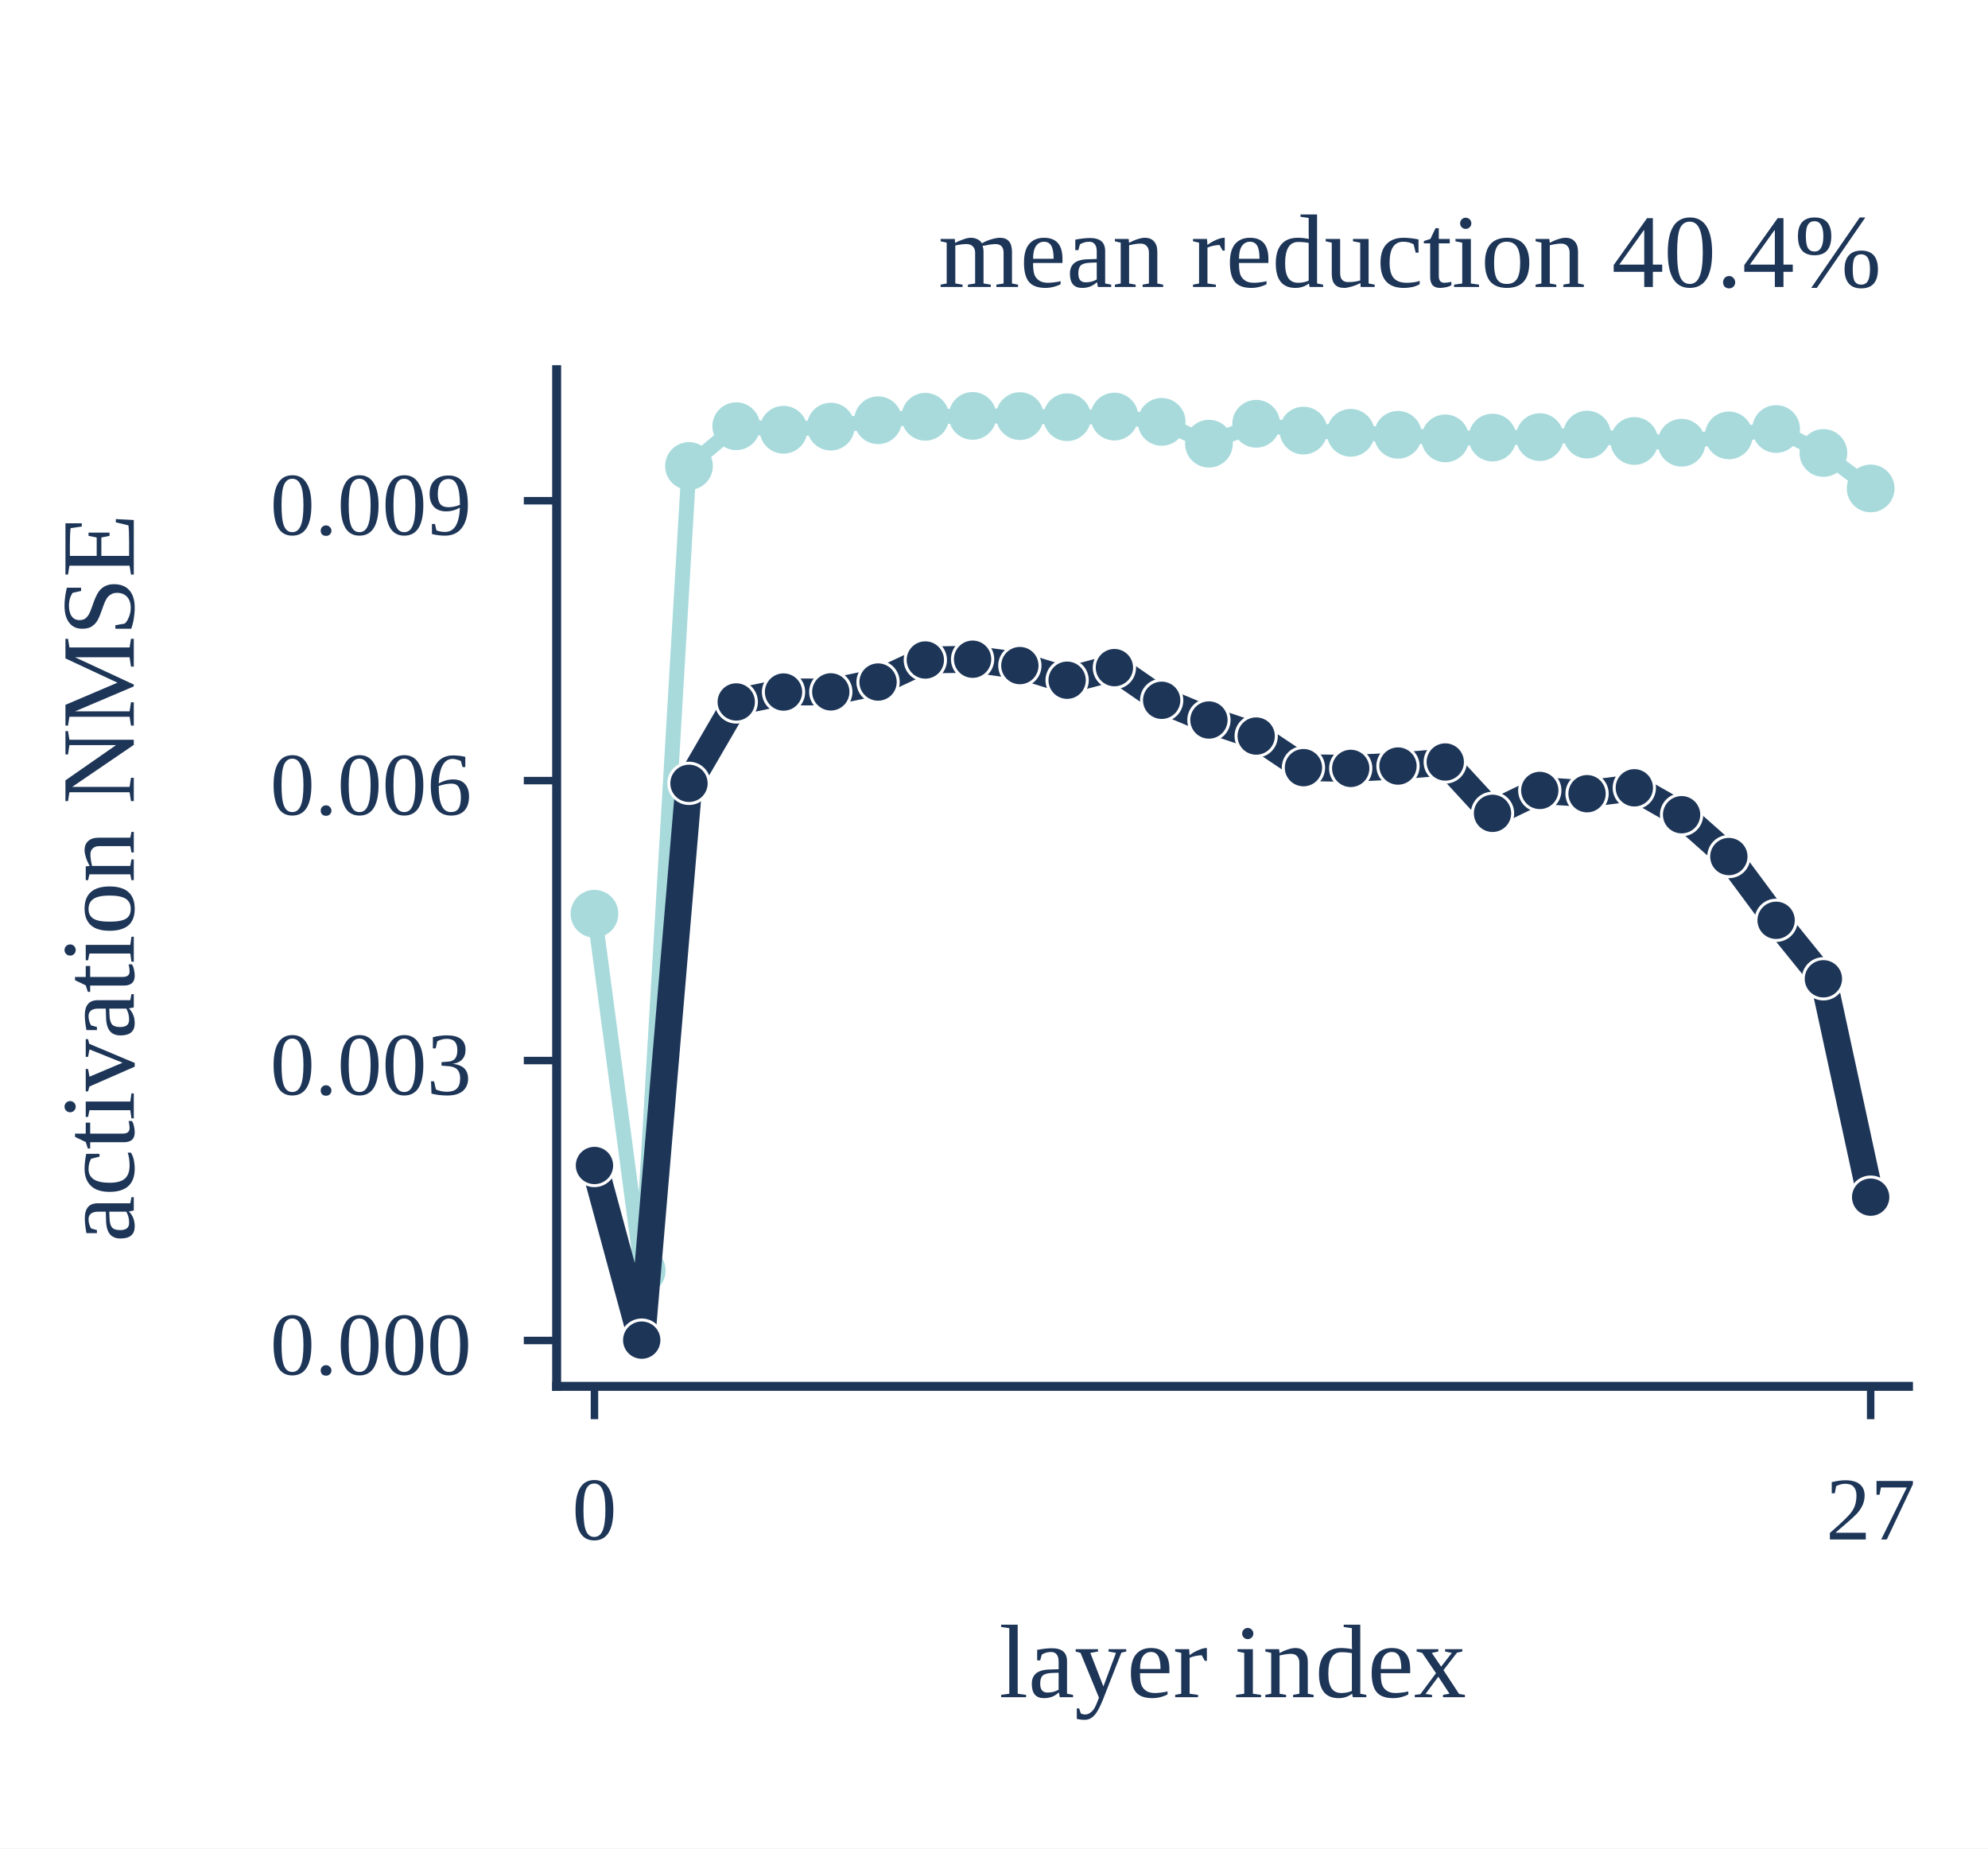
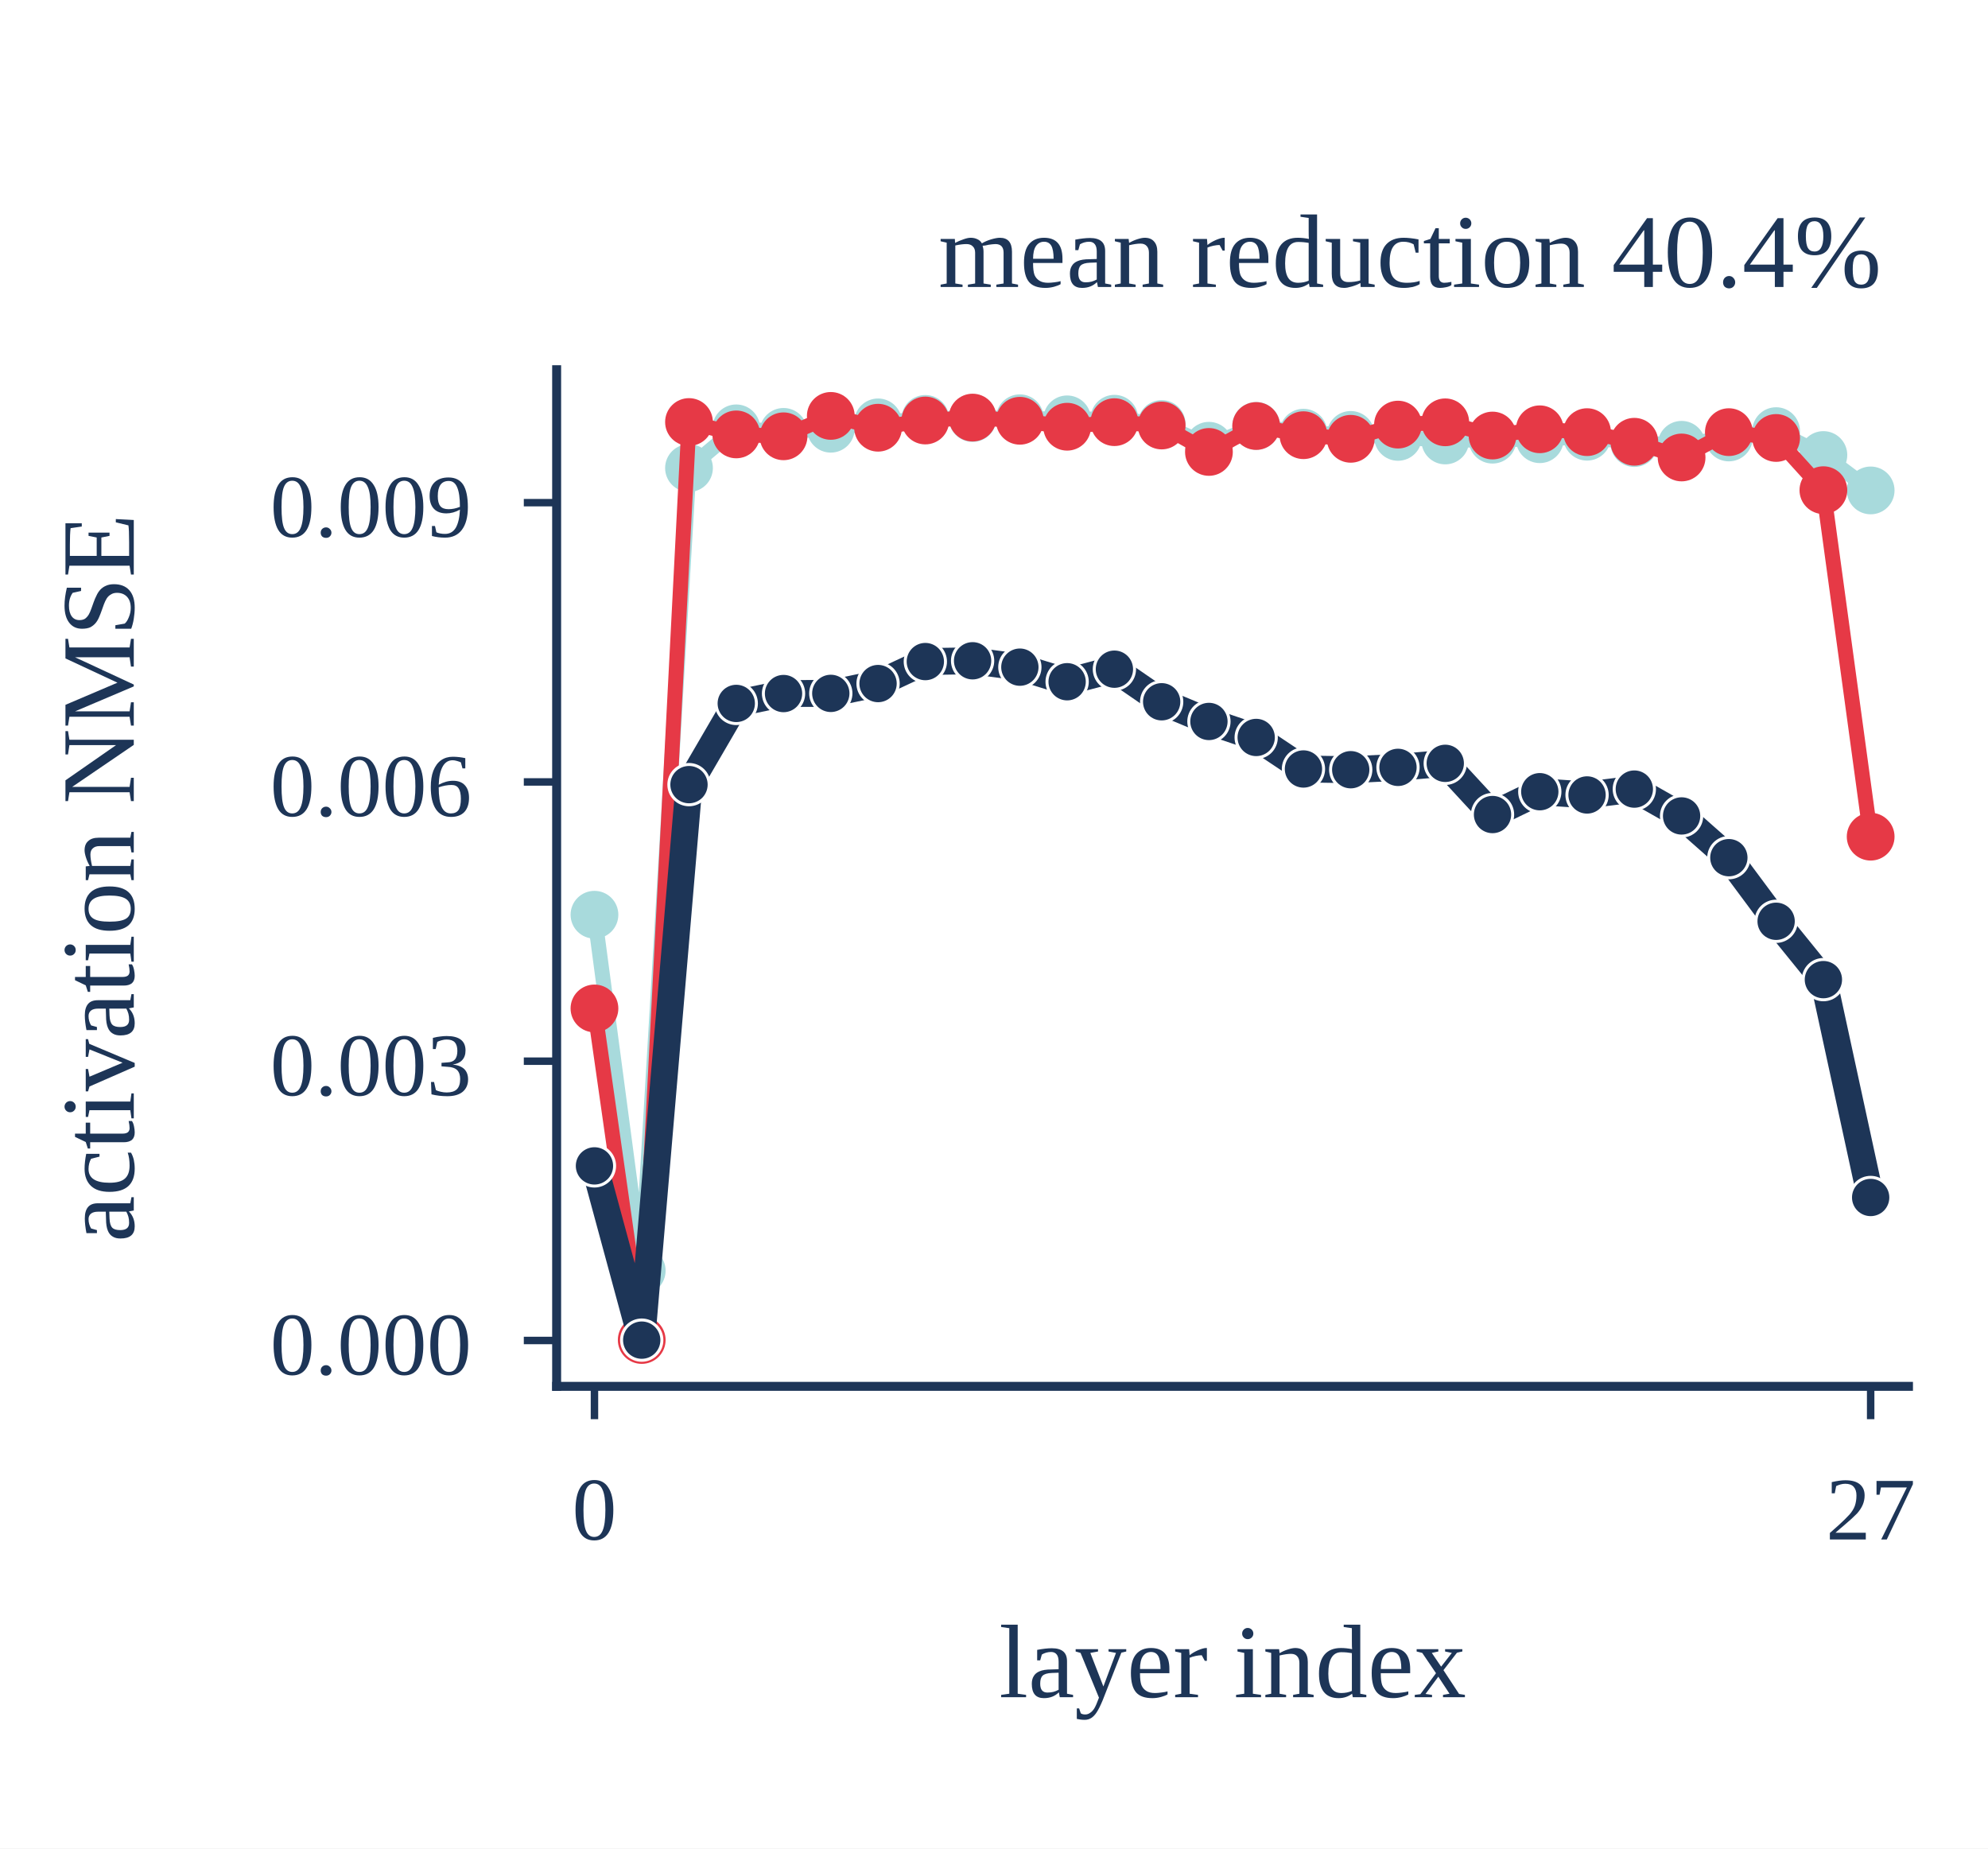
<svg xmlns="http://www.w3.org/2000/svg" xmlns:xlink="http://www.w3.org/1999/xlink" width="133.2pt" height="123.84pt" viewBox="0 0 133.2 123.84" version="1.1">
  <defs>
    <style type="text/css">*{stroke-linejoin: round; stroke-linecap: butt}</style>
  </defs>
  <g id="figure_1">
    <g id="patch_1">
      <path d="M 0 123.84 L 133.2 123.84 L 133.2 0 L 0 0 z " style="fill: #ffffff" />
    </g>
    <g id="axes_1">
      <g id="patch_2">
        <path d="M 37.296 92.88 L 127.872 92.88 L 127.872 24.768 L 37.296 24.768 z " style="fill: #ffffff" />
      </g>
      <g id="matplotlib.axis_1">
        <g id="xtick_1">
          <g id="line2d_1">
            <defs>
-               <path id="m365f1d69aa" d="M 0 0 L 0 2.2 " style="stroke: #1d3557; stroke-width: 0.5" />
+               <path id="md1b0b858dd" d="M 0 0 L 0 2.2 " style="stroke: #1d3557; stroke-width: 0.5" />
            </defs>
            <g>
-               <use xlink:href="#m365f1d69aa" x="39.83" y="92.88" style="fill: #1d3557; stroke: #1d3557; stroke-width: 0.5" />
+               <use xlink:href="#md1b0b858dd" x="39.83" y="92.88" style="fill: #1d3557; stroke: #1d3557; stroke-width: 0.5" />
            </g>
          </g>
          <g id="text_1">
            <text style="font-size: 6px; font-family: 'Times New Roman', 'Liberation Serif', 'DejaVu Serif', serif; text-anchor: middle; fill: #1d3557" x="39.83" y="103.139" transform="rotate(-0 39.82959 103.1391)">0</text>
          </g>
        </g>
        <g id="xtick_2">
          <g id="line2d_2">
            <g>
-               <use xlink:href="#m365f1d69aa" x="125.338" y="92.88" style="fill: #1d3557; stroke: #1d3557; stroke-width: 0.5" />
+               <use xlink:href="#md1b0b858dd" x="125.338" y="92.88" style="fill: #1d3557; stroke: #1d3557; stroke-width: 0.5" />
            </g>
          </g>
          <g id="text_2">
            <text style="font-size: 6px; font-family: 'Times New Roman', 'Liberation Serif', 'DejaVu Serif', serif; text-anchor: middle; fill: #1d3557" x="125.338" y="103.139" transform="rotate(-0 125.3384 103.1391)">27</text>
          </g>
        </g>
        <g id="text_3">
          <text style="font-size: 7px; font-family: 'Times New Roman', 'Liberation Serif', 'DejaVu Serif', serif; text-anchor: middle; fill: #1d3557" x="82.584" y="113.706" transform="rotate(-0 82.584 113.7058)">layer index</text>
        </g>
      </g>
      <g id="matplotlib.axis_2">
        <g id="ytick_1">
          <g id="line2d_3">
            <defs>
-               <path id="m35da3e7526" d="M 0 0 L -2.2 0 " style="stroke: #1d3557; stroke-width: 0.5" />
+               <path id="ma6898c48b6" d="M 0 0 L -2.2 0 " style="stroke: #1d3557; stroke-width: 0.5" />
            </defs>
            <g>
-               <use xlink:href="#m35da3e7526" x="37.296" y="89.806" style="fill: #1d3557; stroke: #1d3557; stroke-width: 0.5" />
+               <use xlink:href="#ma6898c48b6" x="37.296" y="89.806" style="fill: #1d3557; stroke: #1d3557; stroke-width: 0.5" />
            </g>
          </g>
          <g id="text_4">
-             <text style="font-size: 6px; font-family: 'Times New Roman', 'Liberation Serif', 'DejaVu Serif', serif; text-anchor: end; fill: #1d3557" x="31.596" y="92.085" transform="rotate(-0 31.596 92.08542)">0.000</text>
+             <text style="font-size: 6px; font-family: 'Times New Roman', 'Liberation Serif', 'DejaVu Serif', serif; text-anchor: end; fill: #1d3557" x="31.596" y="92.085" transform="rotate(-0 31.596 92.08537)">0.000</text>
          </g>
        </g>
        <g id="ytick_2">
          <g id="line2d_4">
            <g>
-               <use xlink:href="#m35da3e7526" x="37.296" y="71.053" style="fill: #1d3557; stroke: #1d3557; stroke-width: 0.5" />
+               <use xlink:href="#ma6898c48b6" x="37.296" y="71.096" style="fill: #1d3557; stroke: #1d3557; stroke-width: 0.5" />
            </g>
          </g>
          <g id="text_5">
-             <text style="font-size: 6px; font-family: 'Times New Roman', 'Liberation Serif', 'DejaVu Serif', serif; text-anchor: end; fill: #1d3557" x="31.596" y="73.332" transform="rotate(-0 31.596 73.33208)">0.003</text>
+             <text style="font-size: 6px; font-family: 'Times New Roman', 'Liberation Serif', 'DejaVu Serif', serif; text-anchor: end; fill: #1d3557" x="31.596" y="73.376" transform="rotate(-0 31.596 73.37552)">0.003</text>
          </g>
        </g>
        <g id="ytick_3">
          <g id="line2d_5">
            <g>
-               <use xlink:href="#m35da3e7526" x="37.296" y="52.299" style="fill: #1d3557; stroke: #1d3557; stroke-width: 0.5" />
+               <use xlink:href="#ma6898c48b6" x="37.296" y="52.386" style="fill: #1d3557; stroke: #1d3557; stroke-width: 0.5" />
            </g>
          </g>
          <g id="text_6">
-             <text style="font-size: 6px; font-family: 'Times New Roman', 'Liberation Serif', 'DejaVu Serif', serif; text-anchor: end; fill: #1d3557" x="31.596" y="54.579" transform="rotate(-0 31.596 54.57873)">0.006</text>
+             <text style="font-size: 6px; font-family: 'Times New Roman', 'Liberation Serif', 'DejaVu Serif', serif; text-anchor: end; fill: #1d3557" x="31.596" y="54.666" transform="rotate(-0 31.596 54.66567)">0.006</text>
          </g>
        </g>
        <g id="ytick_4">
          <g id="line2d_6">
            <g>
-               <use xlink:href="#m35da3e7526" x="37.296" y="33.546" style="fill: #1d3557; stroke: #1d3557; stroke-width: 0.5" />
+               <use xlink:href="#ma6898c48b6" x="37.296" y="33.676" style="fill: #1d3557; stroke: #1d3557; stroke-width: 0.5" />
            </g>
          </g>
          <g id="text_7">
-             <text style="font-size: 6px; font-family: 'Times New Roman', 'Liberation Serif', 'DejaVu Serif', serif; text-anchor: end; fill: #1d3557" x="31.596" y="35.825" transform="rotate(-0 31.596 35.82538)">0.009</text>
+             <text style="font-size: 6px; font-family: 'Times New Roman', 'Liberation Serif', 'DejaVu Serif', serif; text-anchor: end; fill: #1d3557" x="31.596" y="35.956" transform="rotate(-0 31.596 35.95582)">0.009</text>
          </g>
        </g>
        <g id="text_8">
          <text style="font-size: 7px; font-family: 'Times New Roman', 'Liberation Serif', 'DejaVu Serif', serif; text-anchor: middle; fill: #1d3557" x="8.963" y="58.824" transform="rotate(-90 8.963344 58.824)">activation NMSE</text>
        </g>
      </g>
      <g id="line2d_7">
-         <path d="M 39.83 61.218 L 42.997 85.12 L 46.164 31.221 L 49.331 28.556 L 52.498 28.792 L 55.665 28.581 L 58.832 28.155 L 61.999 27.922 L 65.166 27.864 L 68.333 27.878 L 71.5 27.952 L 74.667 27.909 L 77.834 28.264 L 81.001 29.725 L 84.167 28.391 L 87.334 28.848 L 90.501 28.996 L 93.668 29.13 L 96.835 29.37 L 100.002 29.316 L 103.169 29.285 L 106.336 29.117 L 109.503 29.544 L 112.67 29.66 L 115.837 29.169 L 119.004 28.743 L 122.171 30.347 L 125.338 32.724 " clip-path="url(#p4c5909ee9e)" style="fill: none; stroke: #a8dadc; stroke-linecap: square" />
+         <path d="M 39.83 61.284 L 42.997 85.131 L 46.164 31.357 L 49.331 28.698 L 52.498 28.934 L 55.665 28.723 L 58.832 28.298 L 61.999 28.065 L 65.166 28.008 L 68.333 28.022 L 71.5 28.095 L 74.667 28.053 L 77.834 28.407 L 81.001 29.864 L 84.167 28.533 L 87.334 28.989 L 90.501 29.137 L 93.668 29.27 L 96.835 29.51 L 100.002 29.456 L 103.169 29.425 L 106.336 29.258 L 109.503 29.684 L 112.67 29.799 L 115.837 29.309 L 119.004 28.884 L 122.171 30.485 L 125.338 32.856 " clip-path="url(#p8daa1502b3)" style="fill: none; stroke: #a8dadc; stroke-linecap: square" />
        <defs>
-           <path id="ma8290cc261" d="M 0 1.1 C 0.292 1.1 0.572 0.984 0.778 0.778 C 0.984 0.572 1.1 0.292 1.1 0 C 1.1 -0.292 0.984 -0.572 0.778 -0.778 C 0.572 -0.984 0.292 -1.1 0 -1.1 C -0.292 -1.1 -0.572 -0.984 -0.778 -0.778 C -0.984 -0.572 -1.1 -0.292 -1.1 0 C -1.1 0.292 -0.984 0.572 -0.778 0.778 C -0.572 0.984 -0.292 1.1 0 1.1 z " style="stroke: #a8dadc" />
+           <path id="m9b459417dd" d="M 0 1.1 C 0.292 1.1 0.572 0.984 0.778 0.778 C 0.984 0.572 1.1 0.292 1.1 0 C 1.1 -0.292 0.984 -0.572 0.778 -0.778 C 0.572 -0.984 0.292 -1.1 0 -1.1 C -0.292 -1.1 -0.572 -0.984 -0.778 -0.778 C -0.984 -0.572 -1.1 -0.292 -1.1 0 C -1.1 0.292 -0.984 0.572 -0.778 0.778 C -0.572 0.984 -0.292 1.1 0 1.1 z " style="stroke: #a8dadc" />
        </defs>
-         <g clip-path="url(#p4c5909ee9e)">
-           <use xlink:href="#ma8290cc261" x="39.83" y="61.218" style="fill: #a8dadc; stroke: #a8dadc" />
-           <use xlink:href="#ma8290cc261" x="42.997" y="85.12" style="fill: #a8dadc; stroke: #a8dadc" />
-           <use xlink:href="#ma8290cc261" x="46.164" y="31.221" style="fill: #a8dadc; stroke: #a8dadc" />
-           <use xlink:href="#ma8290cc261" x="49.331" y="28.556" style="fill: #a8dadc; stroke: #a8dadc" />
-           <use xlink:href="#ma8290cc261" x="52.498" y="28.792" style="fill: #a8dadc; stroke: #a8dadc" />
-           <use xlink:href="#ma8290cc261" x="55.665" y="28.581" style="fill: #a8dadc; stroke: #a8dadc" />
-           <use xlink:href="#ma8290cc261" x="58.832" y="28.155" style="fill: #a8dadc; stroke: #a8dadc" />
-           <use xlink:href="#ma8290cc261" x="61.999" y="27.922" style="fill: #a8dadc; stroke: #a8dadc" />
-           <use xlink:href="#ma8290cc261" x="65.166" y="27.864" style="fill: #a8dadc; stroke: #a8dadc" />
-           <use xlink:href="#ma8290cc261" x="68.333" y="27.878" style="fill: #a8dadc; stroke: #a8dadc" />
-           <use xlink:href="#ma8290cc261" x="71.5" y="27.952" style="fill: #a8dadc; stroke: #a8dadc" />
-           <use xlink:href="#ma8290cc261" x="74.667" y="27.909" style="fill: #a8dadc; stroke: #a8dadc" />
-           <use xlink:href="#ma8290cc261" x="77.834" y="28.264" style="fill: #a8dadc; stroke: #a8dadc" />
-           <use xlink:href="#ma8290cc261" x="81.001" y="29.725" style="fill: #a8dadc; stroke: #a8dadc" />
-           <use xlink:href="#ma8290cc261" x="84.167" y="28.391" style="fill: #a8dadc; stroke: #a8dadc" />
-           <use xlink:href="#ma8290cc261" x="87.334" y="28.848" style="fill: #a8dadc; stroke: #a8dadc" />
-           <use xlink:href="#ma8290cc261" x="90.501" y="28.996" style="fill: #a8dadc; stroke: #a8dadc" />
-           <use xlink:href="#ma8290cc261" x="93.668" y="29.13" style="fill: #a8dadc; stroke: #a8dadc" />
-           <use xlink:href="#ma8290cc261" x="96.835" y="29.37" style="fill: #a8dadc; stroke: #a8dadc" />
-           <use xlink:href="#ma8290cc261" x="100.002" y="29.316" style="fill: #a8dadc; stroke: #a8dadc" />
-           <use xlink:href="#ma8290cc261" x="103.169" y="29.285" style="fill: #a8dadc; stroke: #a8dadc" />
-           <use xlink:href="#ma8290cc261" x="106.336" y="29.117" style="fill: #a8dadc; stroke: #a8dadc" />
-           <use xlink:href="#ma8290cc261" x="109.503" y="29.544" style="fill: #a8dadc; stroke: #a8dadc" />
-           <use xlink:href="#ma8290cc261" x="112.67" y="29.66" style="fill: #a8dadc; stroke: #a8dadc" />
-           <use xlink:href="#ma8290cc261" x="115.837" y="29.169" style="fill: #a8dadc; stroke: #a8dadc" />
-           <use xlink:href="#ma8290cc261" x="119.004" y="28.743" style="fill: #a8dadc; stroke: #a8dadc" />
-           <use xlink:href="#ma8290cc261" x="122.171" y="30.347" style="fill: #a8dadc; stroke: #a8dadc" />
-           <use xlink:href="#ma8290cc261" x="125.338" y="32.724" style="fill: #a8dadc; stroke: #a8dadc" />
+         <g clip-path="url(#p8daa1502b3)">
+           <use xlink:href="#m9b459417dd" x="39.83" y="61.284" style="fill: #a8dadc; stroke: #a8dadc" />
+           <use xlink:href="#m9b459417dd" x="42.997" y="85.131" style="fill: #a8dadc; stroke: #a8dadc" />
+           <use xlink:href="#m9b459417dd" x="46.164" y="31.357" style="fill: #a8dadc; stroke: #a8dadc" />
+           <use xlink:href="#m9b459417dd" x="49.331" y="28.698" style="fill: #a8dadc; stroke: #a8dadc" />
+           <use xlink:href="#m9b459417dd" x="52.498" y="28.934" style="fill: #a8dadc; stroke: #a8dadc" />
+           <use xlink:href="#m9b459417dd" x="55.665" y="28.723" style="fill: #a8dadc; stroke: #a8dadc" />
+           <use xlink:href="#m9b459417dd" x="58.832" y="28.298" style="fill: #a8dadc; stroke: #a8dadc" />
+           <use xlink:href="#m9b459417dd" x="61.999" y="28.065" style="fill: #a8dadc; stroke: #a8dadc" />
+           <use xlink:href="#m9b459417dd" x="65.166" y="28.008" style="fill: #a8dadc; stroke: #a8dadc" />
+           <use xlink:href="#m9b459417dd" x="68.333" y="28.022" style="fill: #a8dadc; stroke: #a8dadc" />
+           <use xlink:href="#m9b459417dd" x="71.5" y="28.095" style="fill: #a8dadc; stroke: #a8dadc" />
+           <use xlink:href="#m9b459417dd" x="74.667" y="28.053" style="fill: #a8dadc; stroke: #a8dadc" />
+           <use xlink:href="#m9b459417dd" x="77.834" y="28.407" style="fill: #a8dadc; stroke: #a8dadc" />
+           <use xlink:href="#m9b459417dd" x="81.001" y="29.864" style="fill: #a8dadc; stroke: #a8dadc" />
+           <use xlink:href="#m9b459417dd" x="84.167" y="28.533" style="fill: #a8dadc; stroke: #a8dadc" />
+           <use xlink:href="#m9b459417dd" x="87.334" y="28.989" style="fill: #a8dadc; stroke: #a8dadc" />
+           <use xlink:href="#m9b459417dd" x="90.501" y="29.137" style="fill: #a8dadc; stroke: #a8dadc" />
+           <use xlink:href="#m9b459417dd" x="93.668" y="29.27" style="fill: #a8dadc; stroke: #a8dadc" />
+           <use xlink:href="#m9b459417dd" x="96.835" y="29.51" style="fill: #a8dadc; stroke: #a8dadc" />
+           <use xlink:href="#m9b459417dd" x="100.002" y="29.456" style="fill: #a8dadc; stroke: #a8dadc" />
+           <use xlink:href="#m9b459417dd" x="103.169" y="29.425" style="fill: #a8dadc; stroke: #a8dadc" />
+           <use xlink:href="#m9b459417dd" x="106.336" y="29.258" style="fill: #a8dadc; stroke: #a8dadc" />
+           <use xlink:href="#m9b459417dd" x="109.503" y="29.684" style="fill: #a8dadc; stroke: #a8dadc" />
+           <use xlink:href="#m9b459417dd" x="112.67" y="29.799" style="fill: #a8dadc; stroke: #a8dadc" />
+           <use xlink:href="#m9b459417dd" x="115.837" y="29.309" style="fill: #a8dadc; stroke: #a8dadc" />
+           <use xlink:href="#m9b459417dd" x="119.004" y="28.884" style="fill: #a8dadc; stroke: #a8dadc" />
+           <use xlink:href="#m9b459417dd" x="122.171" y="30.485" style="fill: #a8dadc; stroke: #a8dadc" />
+           <use xlink:href="#m9b459417dd" x="125.338" y="32.856" style="fill: #a8dadc; stroke: #a8dadc" />
        </g>
      </g>
      <g id="line2d_8">
-         <path d="M 39.83 78.083 L 42.997 89.784 L 46.164 52.481 L 49.331 47.028 L 52.498 46.364 L 55.665 46.353 L 58.832 45.694 L 61.999 44.217 L 65.166 44.165 L 68.333 44.592 L 71.5 45.572 L 74.667 44.728 L 77.834 46.917 L 81.001 48.238 L 84.167 49.313 L 87.334 51.43 L 90.501 51.48 L 93.668 51.322 L 96.835 51.051 L 100.002 54.49 L 103.169 52.956 L 106.336 53.175 L 109.503 52.78 L 112.67 54.583 L 115.837 57.386 L 119.004 61.657 L 122.171 65.576 L 125.338 80.205 " clip-path="url(#p4c5909ee9e)" style="fill: none; stroke: #1d3557; stroke-width: 1.8; stroke-linecap: square" />
+         <path d="M 39.83 67.562 L 42.997 89.774 L 46.164 28.274 L 49.331 29.104 L 52.498 29.23 L 55.665 27.864 L 58.832 28.656 L 61.999 28.172 L 65.166 27.977 L 68.333 28.19 L 71.5 28.589 L 74.667 28.283 L 77.834 28.507 L 81.001 30.278 L 84.167 28.541 L 87.334 29.156 L 90.501 29.399 L 93.668 28.447 L 96.835 28.294 L 100.002 29.179 L 103.169 28.761 L 106.336 28.952 L 109.503 29.596 L 112.67 30.649 L 115.837 28.952 L 119.004 29.342 L 122.171 32.84 L 125.338 56.054 " clip-path="url(#p8daa1502b3)" style="fill: none; stroke: #e63946; stroke-linecap: square" />
        <defs>
-           <path id="m87ed9c54d2" d="M 0 1.35 C 0.358 1.35 0.701 1.208 0.955 0.955 C 1.208 0.701 1.35 0.358 1.35 0 C 1.35 -0.358 1.208 -0.701 0.955 -0.955 C 0.701 -1.208 0.358 -1.35 0 -1.35 C -0.358 -1.35 -0.701 -1.208 -0.955 -0.955 C -1.208 -0.701 -1.35 -0.358 -1.35 0 C -1.35 0.358 -1.208 0.701 -0.955 0.955 C -0.701 1.208 -0.358 1.35 0 1.35 z " style="stroke: #ffffff; stroke-width: 0.2" />
+           <path id="m2ba108484b" d="M 0 1.1 C 0.292 1.1 0.572 0.984 0.778 0.778 C 0.984 0.572 1.1 0.292 1.1 0 C 1.1 -0.292 0.984 -0.572 0.778 -0.778 C 0.572 -0.984 0.292 -1.1 0 -1.1 C -0.292 -1.1 -0.572 -0.984 -0.778 -0.778 C -0.984 -0.572 -1.1 -0.292 -1.1 0 C -1.1 0.292 -0.984 0.572 -0.778 0.778 C -0.572 0.984 -0.292 1.1 0 1.1 z " style="stroke: #e63946" />
        </defs>
-         <g clip-path="url(#p4c5909ee9e)">
-           <use xlink:href="#m87ed9c54d2" x="39.83" y="78.083" style="fill: #1d3557; stroke: #ffffff; stroke-width: 0.2" />
-           <use xlink:href="#m87ed9c54d2" x="42.997" y="89.784" style="fill: #1d3557; stroke: #ffffff; stroke-width: 0.2" />
-           <use xlink:href="#m87ed9c54d2" x="46.164" y="52.481" style="fill: #1d3557; stroke: #ffffff; stroke-width: 0.2" />
-           <use xlink:href="#m87ed9c54d2" x="49.331" y="47.028" style="fill: #1d3557; stroke: #ffffff; stroke-width: 0.2" />
-           <use xlink:href="#m87ed9c54d2" x="52.498" y="46.364" style="fill: #1d3557; stroke: #ffffff; stroke-width: 0.2" />
-           <use xlink:href="#m87ed9c54d2" x="55.665" y="46.353" style="fill: #1d3557; stroke: #ffffff; stroke-width: 0.2" />
-           <use xlink:href="#m87ed9c54d2" x="58.832" y="45.694" style="fill: #1d3557; stroke: #ffffff; stroke-width: 0.2" />
-           <use xlink:href="#m87ed9c54d2" x="61.999" y="44.217" style="fill: #1d3557; stroke: #ffffff; stroke-width: 0.2" />
-           <use xlink:href="#m87ed9c54d2" x="65.166" y="44.165" style="fill: #1d3557; stroke: #ffffff; stroke-width: 0.2" />
-           <use xlink:href="#m87ed9c54d2" x="68.333" y="44.592" style="fill: #1d3557; stroke: #ffffff; stroke-width: 0.2" />
-           <use xlink:href="#m87ed9c54d2" x="71.5" y="45.572" style="fill: #1d3557; stroke: #ffffff; stroke-width: 0.2" />
-           <use xlink:href="#m87ed9c54d2" x="74.667" y="44.728" style="fill: #1d3557; stroke: #ffffff; stroke-width: 0.2" />
-           <use xlink:href="#m87ed9c54d2" x="77.834" y="46.917" style="fill: #1d3557; stroke: #ffffff; stroke-width: 0.2" />
-           <use xlink:href="#m87ed9c54d2" x="81.001" y="48.238" style="fill: #1d3557; stroke: #ffffff; stroke-width: 0.2" />
-           <use xlink:href="#m87ed9c54d2" x="84.167" y="49.313" style="fill: #1d3557; stroke: #ffffff; stroke-width: 0.2" />
-           <use xlink:href="#m87ed9c54d2" x="87.334" y="51.43" style="fill: #1d3557; stroke: #ffffff; stroke-width: 0.2" />
-           <use xlink:href="#m87ed9c54d2" x="90.501" y="51.48" style="fill: #1d3557; stroke: #ffffff; stroke-width: 0.2" />
-           <use xlink:href="#m87ed9c54d2" x="93.668" y="51.322" style="fill: #1d3557; stroke: #ffffff; stroke-width: 0.2" />
-           <use xlink:href="#m87ed9c54d2" x="96.835" y="51.051" style="fill: #1d3557; stroke: #ffffff; stroke-width: 0.2" />
-           <use xlink:href="#m87ed9c54d2" x="100.002" y="54.49" style="fill: #1d3557; stroke: #ffffff; stroke-width: 0.2" />
-           <use xlink:href="#m87ed9c54d2" x="103.169" y="52.956" style="fill: #1d3557; stroke: #ffffff; stroke-width: 0.2" />
-           <use xlink:href="#m87ed9c54d2" x="106.336" y="53.175" style="fill: #1d3557; stroke: #ffffff; stroke-width: 0.2" />
-           <use xlink:href="#m87ed9c54d2" x="109.503" y="52.78" style="fill: #1d3557; stroke: #ffffff; stroke-width: 0.2" />
-           <use xlink:href="#m87ed9c54d2" x="112.67" y="54.583" style="fill: #1d3557; stroke: #ffffff; stroke-width: 0.2" />
-           <use xlink:href="#m87ed9c54d2" x="115.837" y="57.386" style="fill: #1d3557; stroke: #ffffff; stroke-width: 0.2" />
-           <use xlink:href="#m87ed9c54d2" x="119.004" y="61.657" style="fill: #1d3557; stroke: #ffffff; stroke-width: 0.2" />
-           <use xlink:href="#m87ed9c54d2" x="122.171" y="65.576" style="fill: #1d3557; stroke: #ffffff; stroke-width: 0.2" />
-           <use xlink:href="#m87ed9c54d2" x="125.338" y="80.205" style="fill: #1d3557; stroke: #ffffff; stroke-width: 0.2" />
+         <g clip-path="url(#p8daa1502b3)">
+           <use xlink:href="#m2ba108484b" x="39.83" y="67.562" style="fill: #e63946; stroke: #e63946" />
+           <use xlink:href="#m2ba108484b" x="42.997" y="89.774" style="fill: #e63946; stroke: #e63946" />
+           <use xlink:href="#m2ba108484b" x="46.164" y="28.274" style="fill: #e63946; stroke: #e63946" />
+           <use xlink:href="#m2ba108484b" x="49.331" y="29.104" style="fill: #e63946; stroke: #e63946" />
+           <use xlink:href="#m2ba108484b" x="52.498" y="29.23" style="fill: #e63946; stroke: #e63946" />
+           <use xlink:href="#m2ba108484b" x="55.665" y="27.864" style="fill: #e63946; stroke: #e63946" />
+           <use xlink:href="#m2ba108484b" x="58.832" y="28.656" style="fill: #e63946; stroke: #e63946" />
+           <use xlink:href="#m2ba108484b" x="61.999" y="28.172" style="fill: #e63946; stroke: #e63946" />
+           <use xlink:href="#m2ba108484b" x="65.166" y="27.977" style="fill: #e63946; stroke: #e63946" />
+           <use xlink:href="#m2ba108484b" x="68.333" y="28.19" style="fill: #e63946; stroke: #e63946" />
+           <use xlink:href="#m2ba108484b" x="71.5" y="28.589" style="fill: #e63946; stroke: #e63946" />
+           <use xlink:href="#m2ba108484b" x="74.667" y="28.283" style="fill: #e63946; stroke: #e63946" />
+           <use xlink:href="#m2ba108484b" x="77.834" y="28.507" style="fill: #e63946; stroke: #e63946" />
+           <use xlink:href="#m2ba108484b" x="81.001" y="30.278" style="fill: #e63946; stroke: #e63946" />
+           <use xlink:href="#m2ba108484b" x="84.167" y="28.541" style="fill: #e63946; stroke: #e63946" />
+           <use xlink:href="#m2ba108484b" x="87.334" y="29.156" style="fill: #e63946; stroke: #e63946" />
+           <use xlink:href="#m2ba108484b" x="90.501" y="29.399" style="fill: #e63946; stroke: #e63946" />
+           <use xlink:href="#m2ba108484b" x="93.668" y="28.447" style="fill: #e63946; stroke: #e63946" />
+           <use xlink:href="#m2ba108484b" x="96.835" y="28.294" style="fill: #e63946; stroke: #e63946" />
+           <use xlink:href="#m2ba108484b" x="100.002" y="29.179" style="fill: #e63946; stroke: #e63946" />
+           <use xlink:href="#m2ba108484b" x="103.169" y="28.761" style="fill: #e63946; stroke: #e63946" />
+           <use xlink:href="#m2ba108484b" x="106.336" y="28.952" style="fill: #e63946; stroke: #e63946" />
+           <use xlink:href="#m2ba108484b" x="109.503" y="29.596" style="fill: #e63946; stroke: #e63946" />
+           <use xlink:href="#m2ba108484b" x="112.67" y="30.649" style="fill: #e63946; stroke: #e63946" />
+           <use xlink:href="#m2ba108484b" x="115.837" y="28.952" style="fill: #e63946; stroke: #e63946" />
+           <use xlink:href="#m2ba108484b" x="119.004" y="29.342" style="fill: #e63946; stroke: #e63946" />
+           <use xlink:href="#m2ba108484b" x="122.171" y="32.84" style="fill: #e63946; stroke: #e63946" />
+           <use xlink:href="#m2ba108484b" x="125.338" y="56.054" style="fill: #e63946; stroke: #e63946" />
+         </g>
+       </g>
+       <g id="line2d_9">
+         <path d="M 39.83 78.11 L 42.997 89.784 L 46.164 52.567 L 49.331 47.127 L 52.498 46.465 L 55.665 46.454 L 58.832 45.796 L 61.999 44.323 L 65.166 44.27 L 68.333 44.697 L 71.5 45.674 L 74.667 44.833 L 77.834 47.016 L 81.001 48.335 L 84.167 49.407 L 87.334 51.519 L 90.501 51.568 L 93.668 51.411 L 96.835 51.141 L 100.002 54.571 L 103.169 53.041 L 106.336 53.259 L 109.503 52.866 L 112.67 54.665 L 115.837 57.461 L 119.004 61.723 L 122.171 65.632 L 125.338 80.227 " clip-path="url(#p8daa1502b3)" style="fill: none; stroke: #1d3557; stroke-width: 1.8; stroke-linecap: square" />
+         <defs>
+           <path id="m3455ab0af7" d="M 0 1.35 C 0.358 1.35 0.701 1.208 0.955 0.955 C 1.208 0.701 1.35 0.358 1.35 0 C 1.35 -0.358 1.208 -0.701 0.955 -0.955 C 0.701 -1.208 0.358 -1.35 0 -1.35 C -0.358 -1.35 -0.701 -1.208 -0.955 -0.955 C -1.208 -0.701 -1.35 -0.358 -1.35 0 C -1.35 0.358 -1.208 0.701 -0.955 0.955 C -0.701 1.208 -0.358 1.35 0 1.35 z " style="stroke: #ffffff; stroke-width: 0.2" />
+         </defs>
+         <g clip-path="url(#p8daa1502b3)">
+           <use xlink:href="#m3455ab0af7" x="39.83" y="78.11" style="fill: #1d3557; stroke: #ffffff; stroke-width: 0.2" />
+           <use xlink:href="#m3455ab0af7" x="42.997" y="89.784" style="fill: #1d3557; stroke: #ffffff; stroke-width: 0.2" />
+           <use xlink:href="#m3455ab0af7" x="46.164" y="52.567" style="fill: #1d3557; stroke: #ffffff; stroke-width: 0.2" />
+           <use xlink:href="#m3455ab0af7" x="49.331" y="47.127" style="fill: #1d3557; stroke: #ffffff; stroke-width: 0.2" />
+           <use xlink:href="#m3455ab0af7" x="52.498" y="46.465" style="fill: #1d3557; stroke: #ffffff; stroke-width: 0.2" />
+           <use xlink:href="#m3455ab0af7" x="55.665" y="46.454" style="fill: #1d3557; stroke: #ffffff; stroke-width: 0.2" />
+           <use xlink:href="#m3455ab0af7" x="58.832" y="45.796" style="fill: #1d3557; stroke: #ffffff; stroke-width: 0.2" />
+           <use xlink:href="#m3455ab0af7" x="61.999" y="44.323" style="fill: #1d3557; stroke: #ffffff; stroke-width: 0.2" />
+           <use xlink:href="#m3455ab0af7" x="65.166" y="44.27" style="fill: #1d3557; stroke: #ffffff; stroke-width: 0.2" />
+           <use xlink:href="#m3455ab0af7" x="68.333" y="44.697" style="fill: #1d3557; stroke: #ffffff; stroke-width: 0.2" />
+           <use xlink:href="#m3455ab0af7" x="71.5" y="45.674" style="fill: #1d3557; stroke: #ffffff; stroke-width: 0.2" />
+           <use xlink:href="#m3455ab0af7" x="74.667" y="44.833" style="fill: #1d3557; stroke: #ffffff; stroke-width: 0.2" />
+           <use xlink:href="#m3455ab0af7" x="77.834" y="47.016" style="fill: #1d3557; stroke: #ffffff; stroke-width: 0.2" />
+           <use xlink:href="#m3455ab0af7" x="81.001" y="48.335" style="fill: #1d3557; stroke: #ffffff; stroke-width: 0.2" />
+           <use xlink:href="#m3455ab0af7" x="84.167" y="49.407" style="fill: #1d3557; stroke: #ffffff; stroke-width: 0.2" />
+           <use xlink:href="#m3455ab0af7" x="87.334" y="51.519" style="fill: #1d3557; stroke: #ffffff; stroke-width: 0.2" />
+           <use xlink:href="#m3455ab0af7" x="90.501" y="51.568" style="fill: #1d3557; stroke: #ffffff; stroke-width: 0.2" />
+           <use xlink:href="#m3455ab0af7" x="93.668" y="51.411" style="fill: #1d3557; stroke: #ffffff; stroke-width: 0.2" />
+           <use xlink:href="#m3455ab0af7" x="96.835" y="51.141" style="fill: #1d3557; stroke: #ffffff; stroke-width: 0.2" />
+           <use xlink:href="#m3455ab0af7" x="100.002" y="54.571" style="fill: #1d3557; stroke: #ffffff; stroke-width: 0.2" />
+           <use xlink:href="#m3455ab0af7" x="103.169" y="53.041" style="fill: #1d3557; stroke: #ffffff; stroke-width: 0.2" />
+           <use xlink:href="#m3455ab0af7" x="106.336" y="53.259" style="fill: #1d3557; stroke: #ffffff; stroke-width: 0.2" />
+           <use xlink:href="#m3455ab0af7" x="109.503" y="52.866" style="fill: #1d3557; stroke: #ffffff; stroke-width: 0.2" />
+           <use xlink:href="#m3455ab0af7" x="112.67" y="54.665" style="fill: #1d3557; stroke: #ffffff; stroke-width: 0.2" />
+           <use xlink:href="#m3455ab0af7" x="115.837" y="57.461" style="fill: #1d3557; stroke: #ffffff; stroke-width: 0.2" />
+           <use xlink:href="#m3455ab0af7" x="119.004" y="61.723" style="fill: #1d3557; stroke: #ffffff; stroke-width: 0.2" />
+           <use xlink:href="#m3455ab0af7" x="122.171" y="65.632" style="fill: #1d3557; stroke: #ffffff; stroke-width: 0.2" />
+           <use xlink:href="#m3455ab0af7" x="125.338" y="80.227" style="fill: #1d3557; stroke: #ffffff; stroke-width: 0.2" />
        </g>
      </g>
      <g id="patch_3">
        <path d="M 37.296 92.88 L 37.296 24.768 " style="fill: none; stroke: #1d3557; stroke-width: 0.6; stroke-linejoin: miter; stroke-linecap: square" />
      </g>
      <g id="patch_4">
        <path d="M 37.296 92.88 L 127.872 92.88 " style="fill: none; stroke: #1d3557; stroke-width: 0.6; stroke-linejoin: miter; stroke-linecap: square" />
      </g>
      <g id="text_9">
        <text style="font-size: 7px; font-family: 'Times New Roman', 'Liberation Serif', 'DejaVu Serif', serif; text-anchor: end; fill: #1d3557" x="126.06" y="19.225" transform="rotate(-0 126.0605 19.2255)">mean reduction 40.4%</text>
      </g>
    </g>
  </g>
  <defs>
-     <clipPath id="p4c5909ee9e">
+     <clipPath id="p8daa1502b3">
      <rect x="37.296" y="24.768" width="90.576" height="68.112" />
    </clipPath>
  </defs>
</svg>
